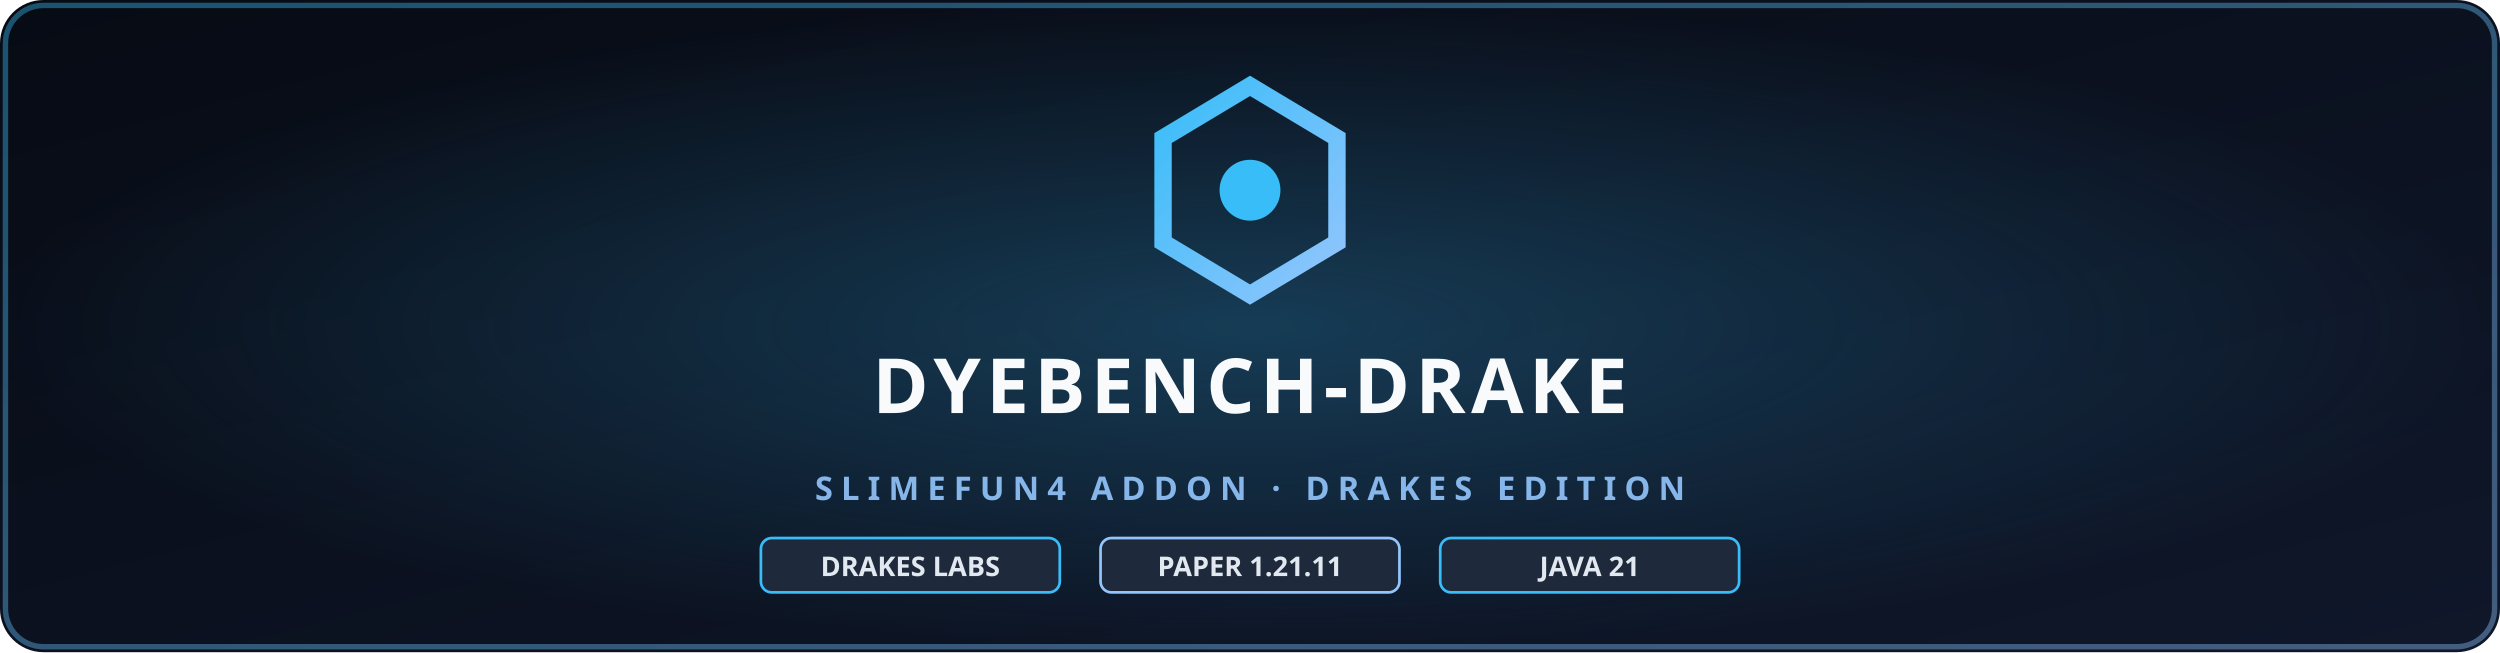
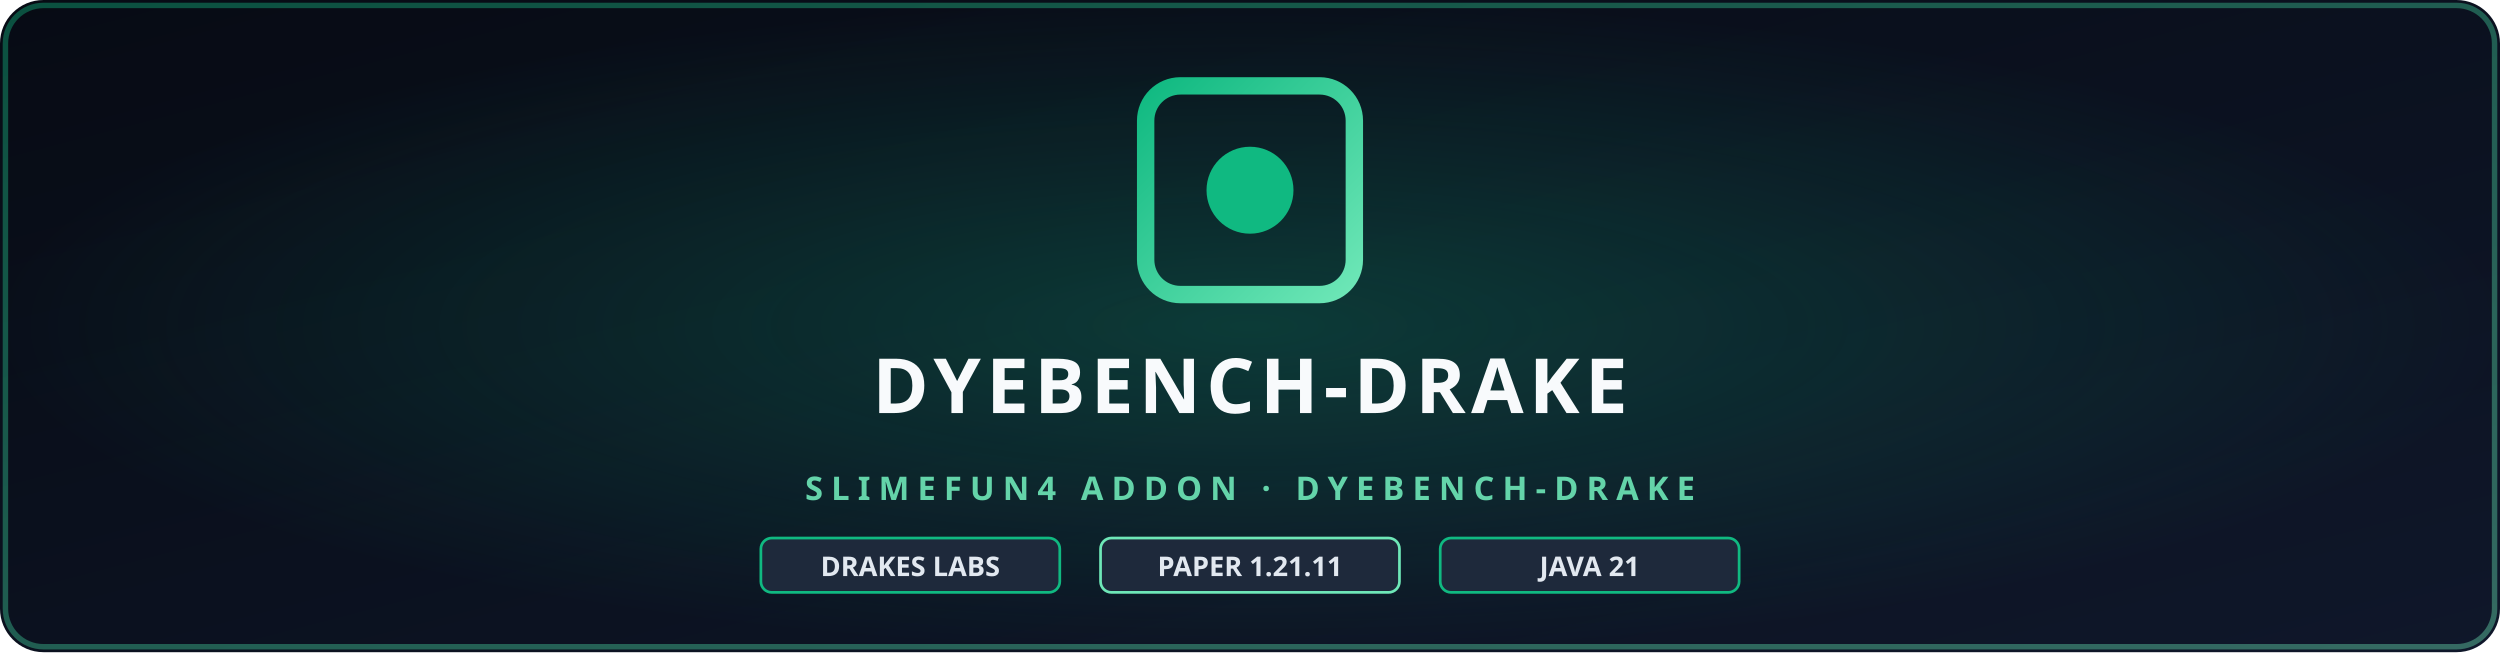
<svg xmlns="http://www.w3.org/2000/svg" viewBox="0 0 920 240" width="920" height="240" role="img" aria-label="DyeBench-drake Banner">
  <defs>
    <linearGradient id="bFondo" x1="0" y1="0" x2="1" y2="1">
      <stop offset="0%" stop-color="#070B14" />
      <stop offset="100%" stop-color="#0F172A" />
    </linearGradient>
    <linearGradient id="acG" x1="0" y1="0" x2="1" y2="1">
-       <stop offset="0%" stop-color="#38BDF8" />
-       <stop offset="100%" stop-color="#93C5FD" />
+       <stop offset="0%" stop-color="#10B981" />
+       <stop offset="100%" stop-color="#6EE7B7" />
    </linearGradient>
    <radialGradient id="bHalo" cx="50%" cy="50%" r="50%">
-       <stop offset="0%" stop-color="#38BDF8" stop-opacity="0.25" />
-       <stop offset="100%" stop-color="#38BDF8" stop-opacity="0" />
+       <stop offset="0%" stop-color="#10B981" stop-opacity="0.25" />
+       <stop offset="100%" stop-color="#10B981" stop-opacity="0" />
    </radialGradient>
  </defs>
  <rect width="920" height="240" rx="16" fill="url(#bFondo)" />
  <rect width="920" height="240" rx="16" fill="url(#bHalo)" />
  <rect x="2" y="2" width="916" height="236" rx="14" fill="none" stroke="url(#acG)" stroke-width="2" opacity="0.4" />
  <g transform="translate(460,70) scale(1.6)">
-     <polygon points="0,-24 20,-12 20,12 0,24 -20,12 -20,-12" fill="none" stroke="url(#acG)" stroke-width="4" />
-     <circle cx="0" cy="0" r="7" fill="#38BDF8" />
+     <rect x="-24" y="-24" width="48" height="48" rx="8" fill="none" stroke="url(#acG)" stroke-width="4" />
+     <circle cx="0" cy="0" r="10" fill="#10B981" />
  </g>
  <text x="460" y="152" text-anchor="middle" font-family="'Segoe UI', system-ui, -apple-system, sans-serif" font-weight="900" font-size="28" fill="#F8FAFC" letter-spacing="2">
    DYEBENCH-DRAKE
  </text>
-   <text x="460" y="184" text-anchor="middle" font-family="'Segoe UI', system-ui, -apple-system, sans-serif" font-weight="700" font-size="12" fill="#93C5FD" letter-spacing="3" opacity="0.9">
-     SLIMEFUN4 ADDON · DRAKES EDITION
+   <text x="460" y="184" text-anchor="middle" font-family="'Segoe UI', system-ui, -apple-system, sans-serif" font-weight="700" font-size="12" fill="#6EE7B7" letter-spacing="3" opacity="0.9">
+     SLIMEFUN4 ADDON · DYEBENCH-DRAKE
  </text>
  <g transform="translate(460, 210)">
-     <rect x="-180" y="-12" width="110" height="20" rx="4" fill="#1E293B" stroke="#38BDF8" stroke-width="1" />
+     <rect x="-180" y="-12" width="110" height="20" rx="4" fill="#1E293B" stroke="#10B981" stroke-width="1" />
    <text x="-125" y="2" text-anchor="middle" font-family="sans-serif" font-size="10" font-weight="700" fill="#E2E8F0">DRAKES LABS</text>
-     <rect x="-55" y="-12" width="110" height="20" rx="4" fill="#1E293B" stroke="#93C5FD" stroke-width="1" />
+     <rect x="-55" y="-12" width="110" height="20" rx="4" fill="#1E293B" stroke="#6EE7B7" stroke-width="1" />
    <text x="0" y="2" text-anchor="middle" font-family="sans-serif" font-size="10" font-weight="700" fill="#E2E8F0">PAPER 1.21.11</text>
-     <rect x="70" y="-12" width="110" height="20" rx="4" fill="#1E293B" stroke="#38BDF8" stroke-width="1" />
+     <rect x="70" y="-12" width="110" height="20" rx="4" fill="#1E293B" stroke="#10B981" stroke-width="1" />
    <text x="125" y="2" text-anchor="middle" font-family="sans-serif" font-size="10" font-weight="700" fill="#E2E8F0">JAVA 21</text>
  </g>
</svg>
